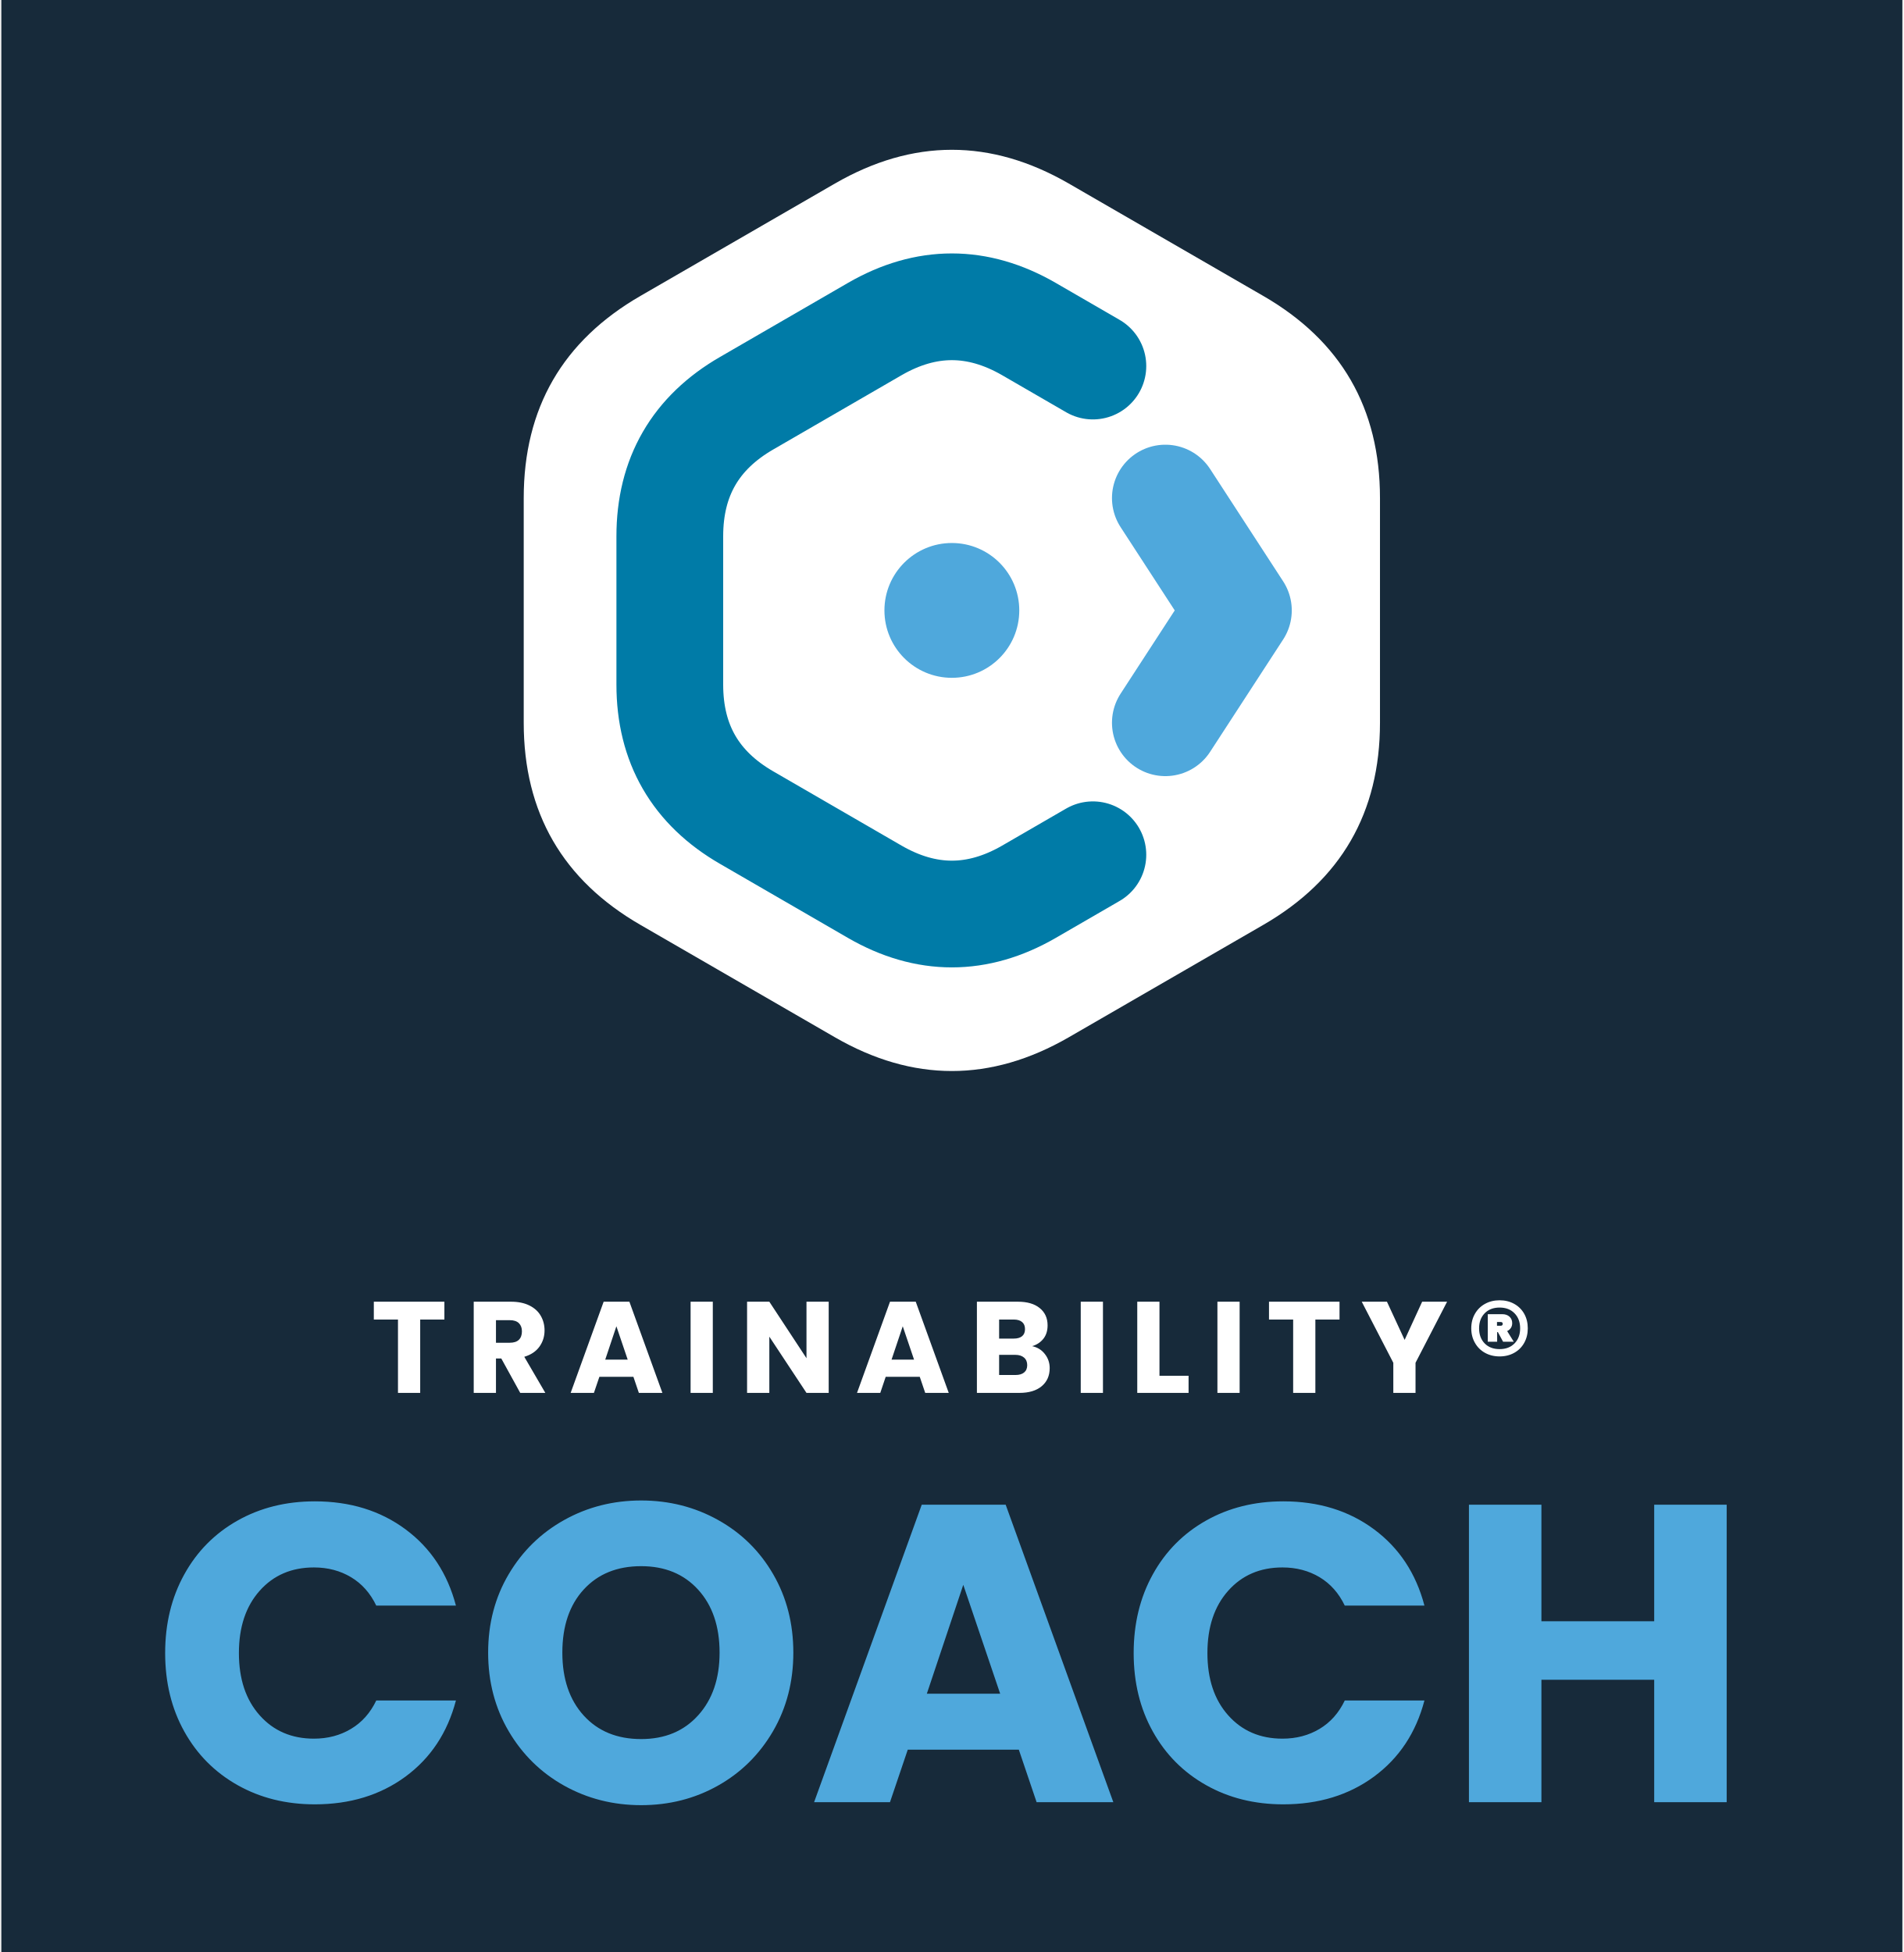
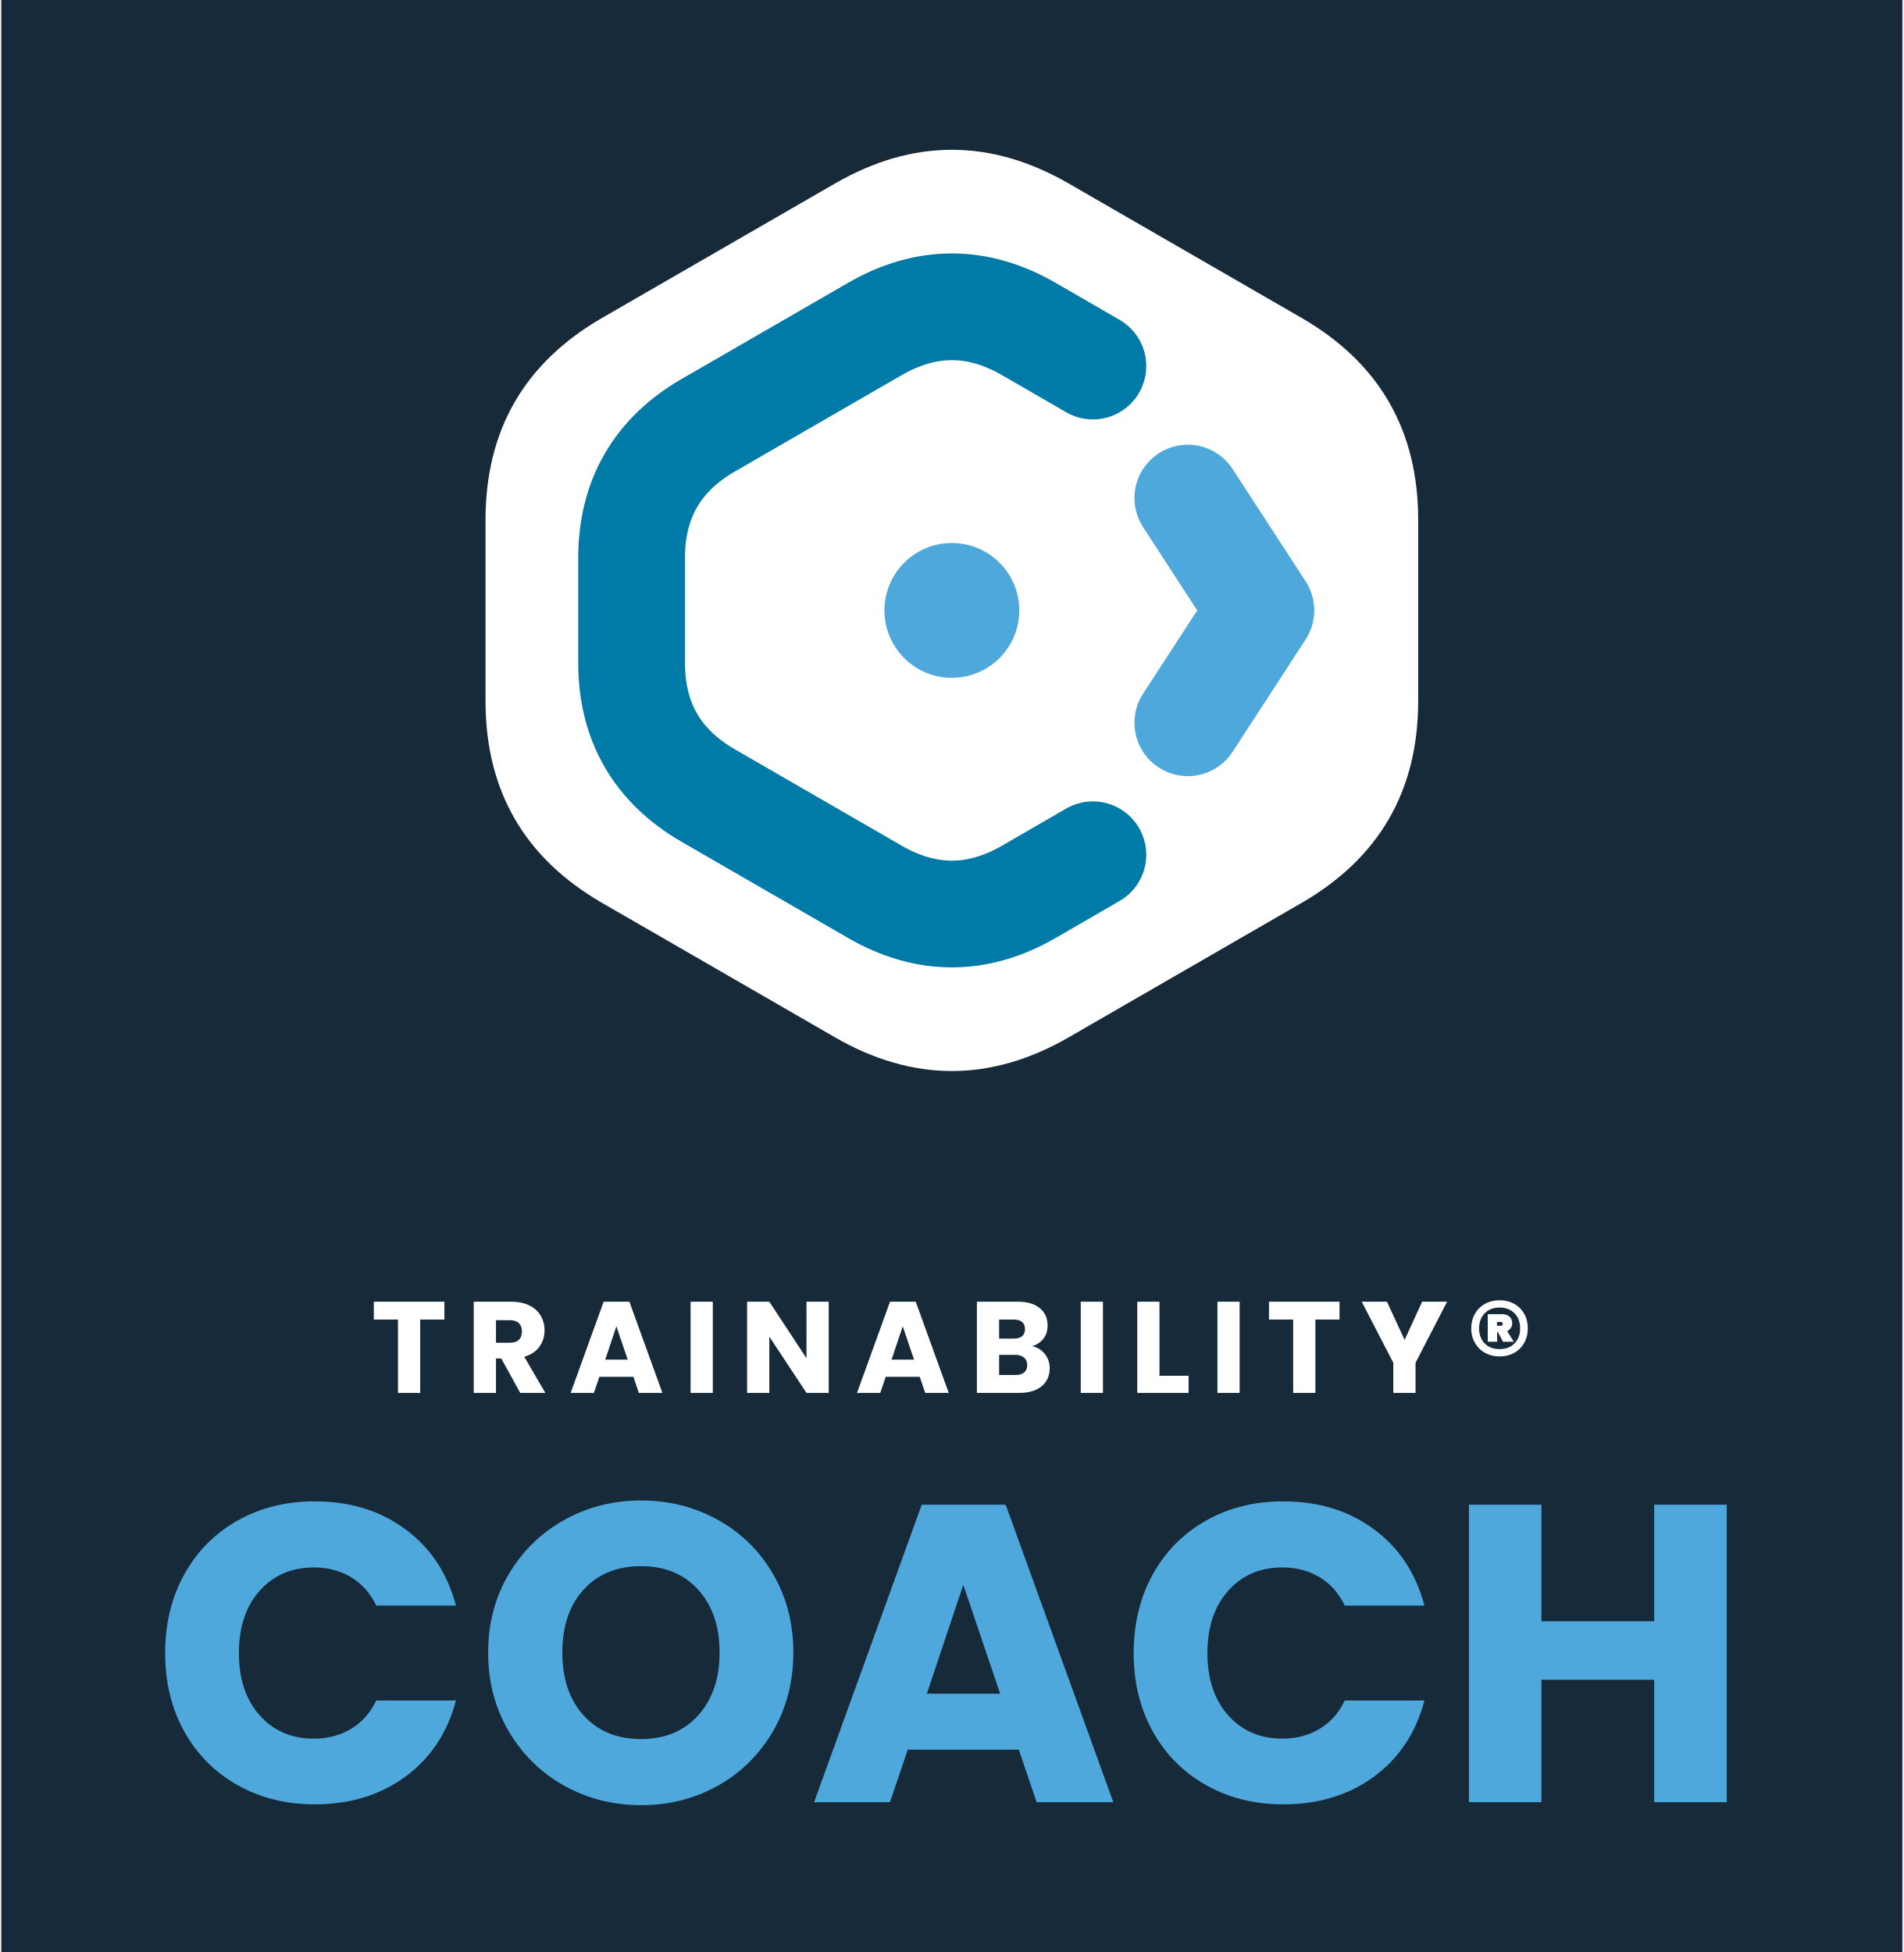
<svg xmlns="http://www.w3.org/2000/svg" viewBox="0 0 507.52 521.25" width="508" height="521" role="img" aria-label="Trainability Coach">
  <rect width="507.52" height="521.25" fill="#172A3A" />
-   <path d="M 284.96 49.00 L 336.86 79.00 Q 368.06 97.00 368.06 133.00 L 368.06 193.00 Q 368.06 229.00 336.86 247.00 L 284.96 277.00 Q 253.76 295.00 222.56 277.00 L 170.66 247.00 Q 139.46 229.00 139.46 193.00 L 139.46 133.00 Q 139.46 97.00 170.66 79.00 L 222.56 49.00 Q 253.76 31.00 284.96 49.00 Z" fill="#FFFFFF" />
-   <path d="M 291.41 97.75 L 274.31 87.85 Q 253.76 76.00 233.21 87.85 L 199.01 107.65 Q 178.46 119.50 178.46 143.20 L 178.46 182.80 Q 178.46 206.50 199.01 218.35 L 233.21 238.15 Q 253.76 250.00 274.31 238.15 L 291.41 228.25" fill="none" stroke="#007BA7" stroke-width="28.50" stroke-linecap="round" stroke-linejoin="round" />
-   <path d="M 310.76 133.00 L 330.26 163.00 L 310.76 193.00" fill="none" stroke="#4FA8DC" stroke-width="28.50" stroke-linecap="round" stroke-linejoin="round" />
+   <path d="M 284.96 49.00 L 347.06 84.85 Q 378.26 102.85 378.26 138.85 L 378.26 187.15 Q 378.26 223.15 347.06 241.15 L 284.96 277.00 Q 253.76 295.00 222.56 277.00 L 160.46 241.15 Q 129.26 223.15 129.26 187.15 L 129.26 138.85 Q 129.26 102.85 160.46 84.85 L 222.56 49.00 Q 253.76 31.00 284.96 49.00 Z" fill="#FFFFFF" />
+   <path d="M 291.41 97.75 L 274.31 87.85 Q 253.76 76.00 233.21 87.85 L 188.81 113.50 Q 168.26 125.35 168.26 149.05 L 168.26 176.95 Q 168.26 200.65 188.81 212.50 L 233.21 238.15 Q 253.76 250.00 274.31 238.15 L 291.41 228.25" fill="none" stroke="#007BA7" stroke-width="28.50" stroke-linecap="round" stroke-linejoin="round" />
+   <path d="M 316.76 133.00 L 336.26 163.00 L 316.76 193.00" fill="none" stroke="#4FA8DC" stroke-width="28.50" stroke-linecap="round" stroke-linejoin="round" />
  <circle cx="253.76" cy="163.00" r="18.00" fill="#4FA8DC" />
  <path d="M 118.28 347.60 L 118.28 352.36 L 111.82 352.36 L 111.82 371.95 L 105.89 371.95 L 105.89 352.36 L 99.44 352.36 L 99.44 347.60 Z M 138.53 371.95 L 133.47 362.76 L 132.05 362.76 L 132.05 371.95 L 126.11 371.95 L 126.11 347.60 L 136.07 347.60 Q 138.95 347.60 140.98 348.61 Q 143.01 349.62 144.01 351.37 Q 145.02 353.12 145.02 355.27 Q 145.02 357.70 143.65 359.61 Q 142.28 361.51 139.61 362.31 L 145.23 371.95 Z M 132.05 358.56 L 135.72 358.56 Q 137.35 358.56 138.17 357.77 Q 138.98 356.97 138.98 355.51 Q 138.98 354.13 138.17 353.33 Q 137.35 352.53 135.72 352.53 L 132.05 352.53 Z M 168.74 367.65 L 159.66 367.65 L 158.20 371.95 L 151.99 371.95 L 160.80 347.60 L 167.67 347.60 L 176.48 371.95 L 170.20 371.95 Z M 167.22 363.07 L 164.20 354.16 L 161.22 363.07 Z M 189.94 347.60 L 189.94 371.95 L 184.01 371.95 L 184.01 347.60 Z M 220.88 371.95 L 214.95 371.95 L 205.03 356.93 L 205.03 371.95 L 199.09 371.95 L 199.09 347.60 L 205.03 347.60 L 214.95 362.69 L 214.95 347.60 L 220.88 347.60 Z M 245.19 367.65 L 236.10 367.65 L 234.65 371.95 L 228.44 371.95 L 237.25 347.60 L 244.12 347.60 L 252.93 371.95 L 246.65 371.95 Z M 243.67 363.07 L 240.65 354.16 L 237.66 363.07 Z M 279.88 365.33 Q 279.88 368.38 277.74 370.17 Q 275.61 371.95 271.80 371.95 L 260.45 371.95 L 260.45 347.60 L 271.41 347.60 Q 275.13 347.60 277.22 349.30 Q 279.32 351.00 279.32 353.92 Q 279.32 356.07 278.20 357.49 Q 277.07 358.91 275.20 359.47 Q 277.31 359.92 278.59 361.57 Q 279.88 363.21 279.88 365.33 Z M 266.38 357.45 L 270.27 357.45 Q 271.73 357.45 272.51 356.81 Q 273.29 356.17 273.29 354.92 Q 273.29 353.67 272.51 353.02 Q 271.73 352.36 270.27 352.36 L 266.38 352.36 Z M 273.88 364.53 Q 273.88 363.25 273.03 362.52 Q 272.18 361.79 270.69 361.79 L 266.38 361.79 L 266.38 367.17 L 270.76 367.17 Q 272.25 367.17 273.06 366.49 Q 273.88 365.81 273.88 364.53 Z M 294.10 347.60 L 294.10 371.95 L 288.17 371.95 L 288.17 347.60 Z M 309.19 367.38 L 316.96 367.38 L 316.96 371.95 L 303.26 371.95 L 303.26 347.60 L 309.19 347.60 Z M 330.59 347.60 L 330.59 371.95 L 324.66 371.95 L 324.66 347.60 Z M 357.26 347.60 L 357.26 352.36 L 350.81 352.36 L 350.81 371.95 L 344.88 371.95 L 344.88 352.36 L 338.43 352.36 L 338.43 347.60 Z M 385.98 347.60 L 377.55 363.91 L 377.55 371.95 L 371.62 371.95 L 371.62 363.91 L 363.19 347.60 L 369.92 347.60 L 374.64 357.80 L 379.32 347.60 Z M 407.52 354.71 Q 407.52 356.87 406.57 358.58 Q 405.61 360.30 403.90 361.25 Q 402.18 362.21 400.00 362.21 Q 397.81 362.21 396.09 361.25 Q 394.38 360.30 393.41 358.58 Q 392.43 356.87 392.43 354.71 Q 392.43 352.53 393.41 350.83 Q 394.38 349.13 396.09 348.18 Q 397.81 347.22 400.00 347.22 Q 402.18 347.22 403.90 348.18 Q 405.61 349.13 406.57 350.83 Q 407.52 352.53 407.52 354.71 Z M 405.48 354.71 Q 405.48 352.22 403.98 350.69 Q 402.49 349.16 400.00 349.16 Q 397.50 349.16 396.01 350.69 Q 394.52 352.22 394.52 354.71 Q 394.52 357.21 396.01 358.74 Q 397.50 360.26 400.00 360.26 Q 402.49 360.26 403.98 358.74 Q 405.48 357.21 405.48 354.71 Z M 402.01 355.44 L 403.78 358.29 L 400.93 358.29 L 399.54 355.72 L 399.34 355.72 L 399.34 358.29 L 396.84 358.29 L 396.84 350.93 L 400.69 350.93 Q 401.90 350.93 402.63 351.59 Q 403.36 352.25 403.36 353.33 Q 403.36 354.06 403.00 354.61 Q 402.63 355.17 402.01 355.44 Z M 399.30 354.02 L 400.27 354.02 Q 400.83 354.02 400.83 353.50 Q 400.83 353.02 400.27 353.02 L 399.30 353.02 Z" fill="#FFFFFF" />
  <path d="M 83.68 400.91 Q 97.82 400.91 107.90 408.38 Q 117.97 415.84 121.36 428.75 L 100.09 428.75 Q 97.71 423.77 93.35 421.16 Q 89.00 418.56 83.45 418.56 Q 74.51 418.56 68.97 424.78 Q 63.42 431.01 63.42 441.42 Q 63.42 451.83 68.97 458.05 Q 74.51 464.28 83.45 464.28 Q 89.00 464.28 93.35 461.67 Q 97.71 459.07 100.09 454.09 L 121.36 454.09 Q 117.97 466.99 107.90 474.41 Q 97.82 481.82 83.68 481.82 Q 72.14 481.82 63.03 476.67 Q 53.92 471.52 48.83 462.35 Q 43.73 453.19 43.73 441.42 Q 43.73 429.65 48.83 420.43 Q 53.92 411.21 63.03 406.06 Q 72.14 400.91 83.68 400.91 Z M 129.96 441.31 Q 129.96 429.65 135.45 420.37 Q 140.94 411.09 150.27 405.89 Q 159.61 400.68 170.81 400.68 Q 182.02 400.68 191.35 405.89 Q 200.69 411.09 206.06 420.37 Q 211.44 429.65 211.44 441.31 Q 211.44 452.96 206.01 462.30 Q 200.57 471.63 191.29 476.84 Q 182.02 482.04 170.81 482.04 Q 159.61 482.04 150.27 476.84 Q 140.94 471.63 135.45 462.30 Q 129.96 452.96 129.96 441.31 Z M 191.75 441.31 Q 191.75 430.78 186.03 424.50 Q 180.32 418.22 170.81 418.22 Q 161.19 418.22 155.48 424.45 Q 149.77 430.67 149.77 441.31 Q 149.77 451.83 155.48 458.11 Q 161.19 464.39 170.81 464.39 Q 180.32 464.39 186.03 458.05 Q 191.75 451.72 191.75 441.31 Z M 271.64 467.22 L 241.99 467.22 L 237.24 481.25 L 216.98 481.25 L 245.72 401.81 L 268.13 401.81 L 296.87 481.25 L 276.39 481.25 Z M 266.66 452.28 L 256.81 423.20 L 247.08 452.28 Z M 342.25 400.91 Q 356.40 400.91 366.47 408.38 Q 376.54 415.84 379.93 428.75 L 358.66 428.75 Q 356.28 423.77 351.93 421.16 Q 347.57 418.56 342.02 418.56 Q 333.08 418.56 327.54 424.78 Q 321.99 431.01 321.99 441.42 Q 321.99 451.83 327.54 458.05 Q 333.08 464.28 342.02 464.28 Q 347.57 464.28 351.93 461.67 Q 356.28 459.07 358.66 454.09 L 379.93 454.09 Q 376.54 466.99 366.47 474.41 Q 356.40 481.82 342.25 481.82 Q 330.71 481.82 321.60 476.67 Q 312.49 471.52 307.40 462.35 Q 302.30 453.19 302.30 441.42 Q 302.30 429.65 307.40 420.43 Q 312.49 411.21 321.60 406.06 Q 330.71 400.91 342.25 400.91 Z M 460.62 401.81 L 460.62 481.25 L 441.27 481.25 L 441.27 448.55 L 411.16 448.55 L 411.16 481.25 L 391.81 481.25 L 391.81 401.81 L 411.16 401.81 L 411.16 432.93 L 441.27 432.93 L 441.27 401.81 Z" fill="#4FA8DC" />
</svg>
